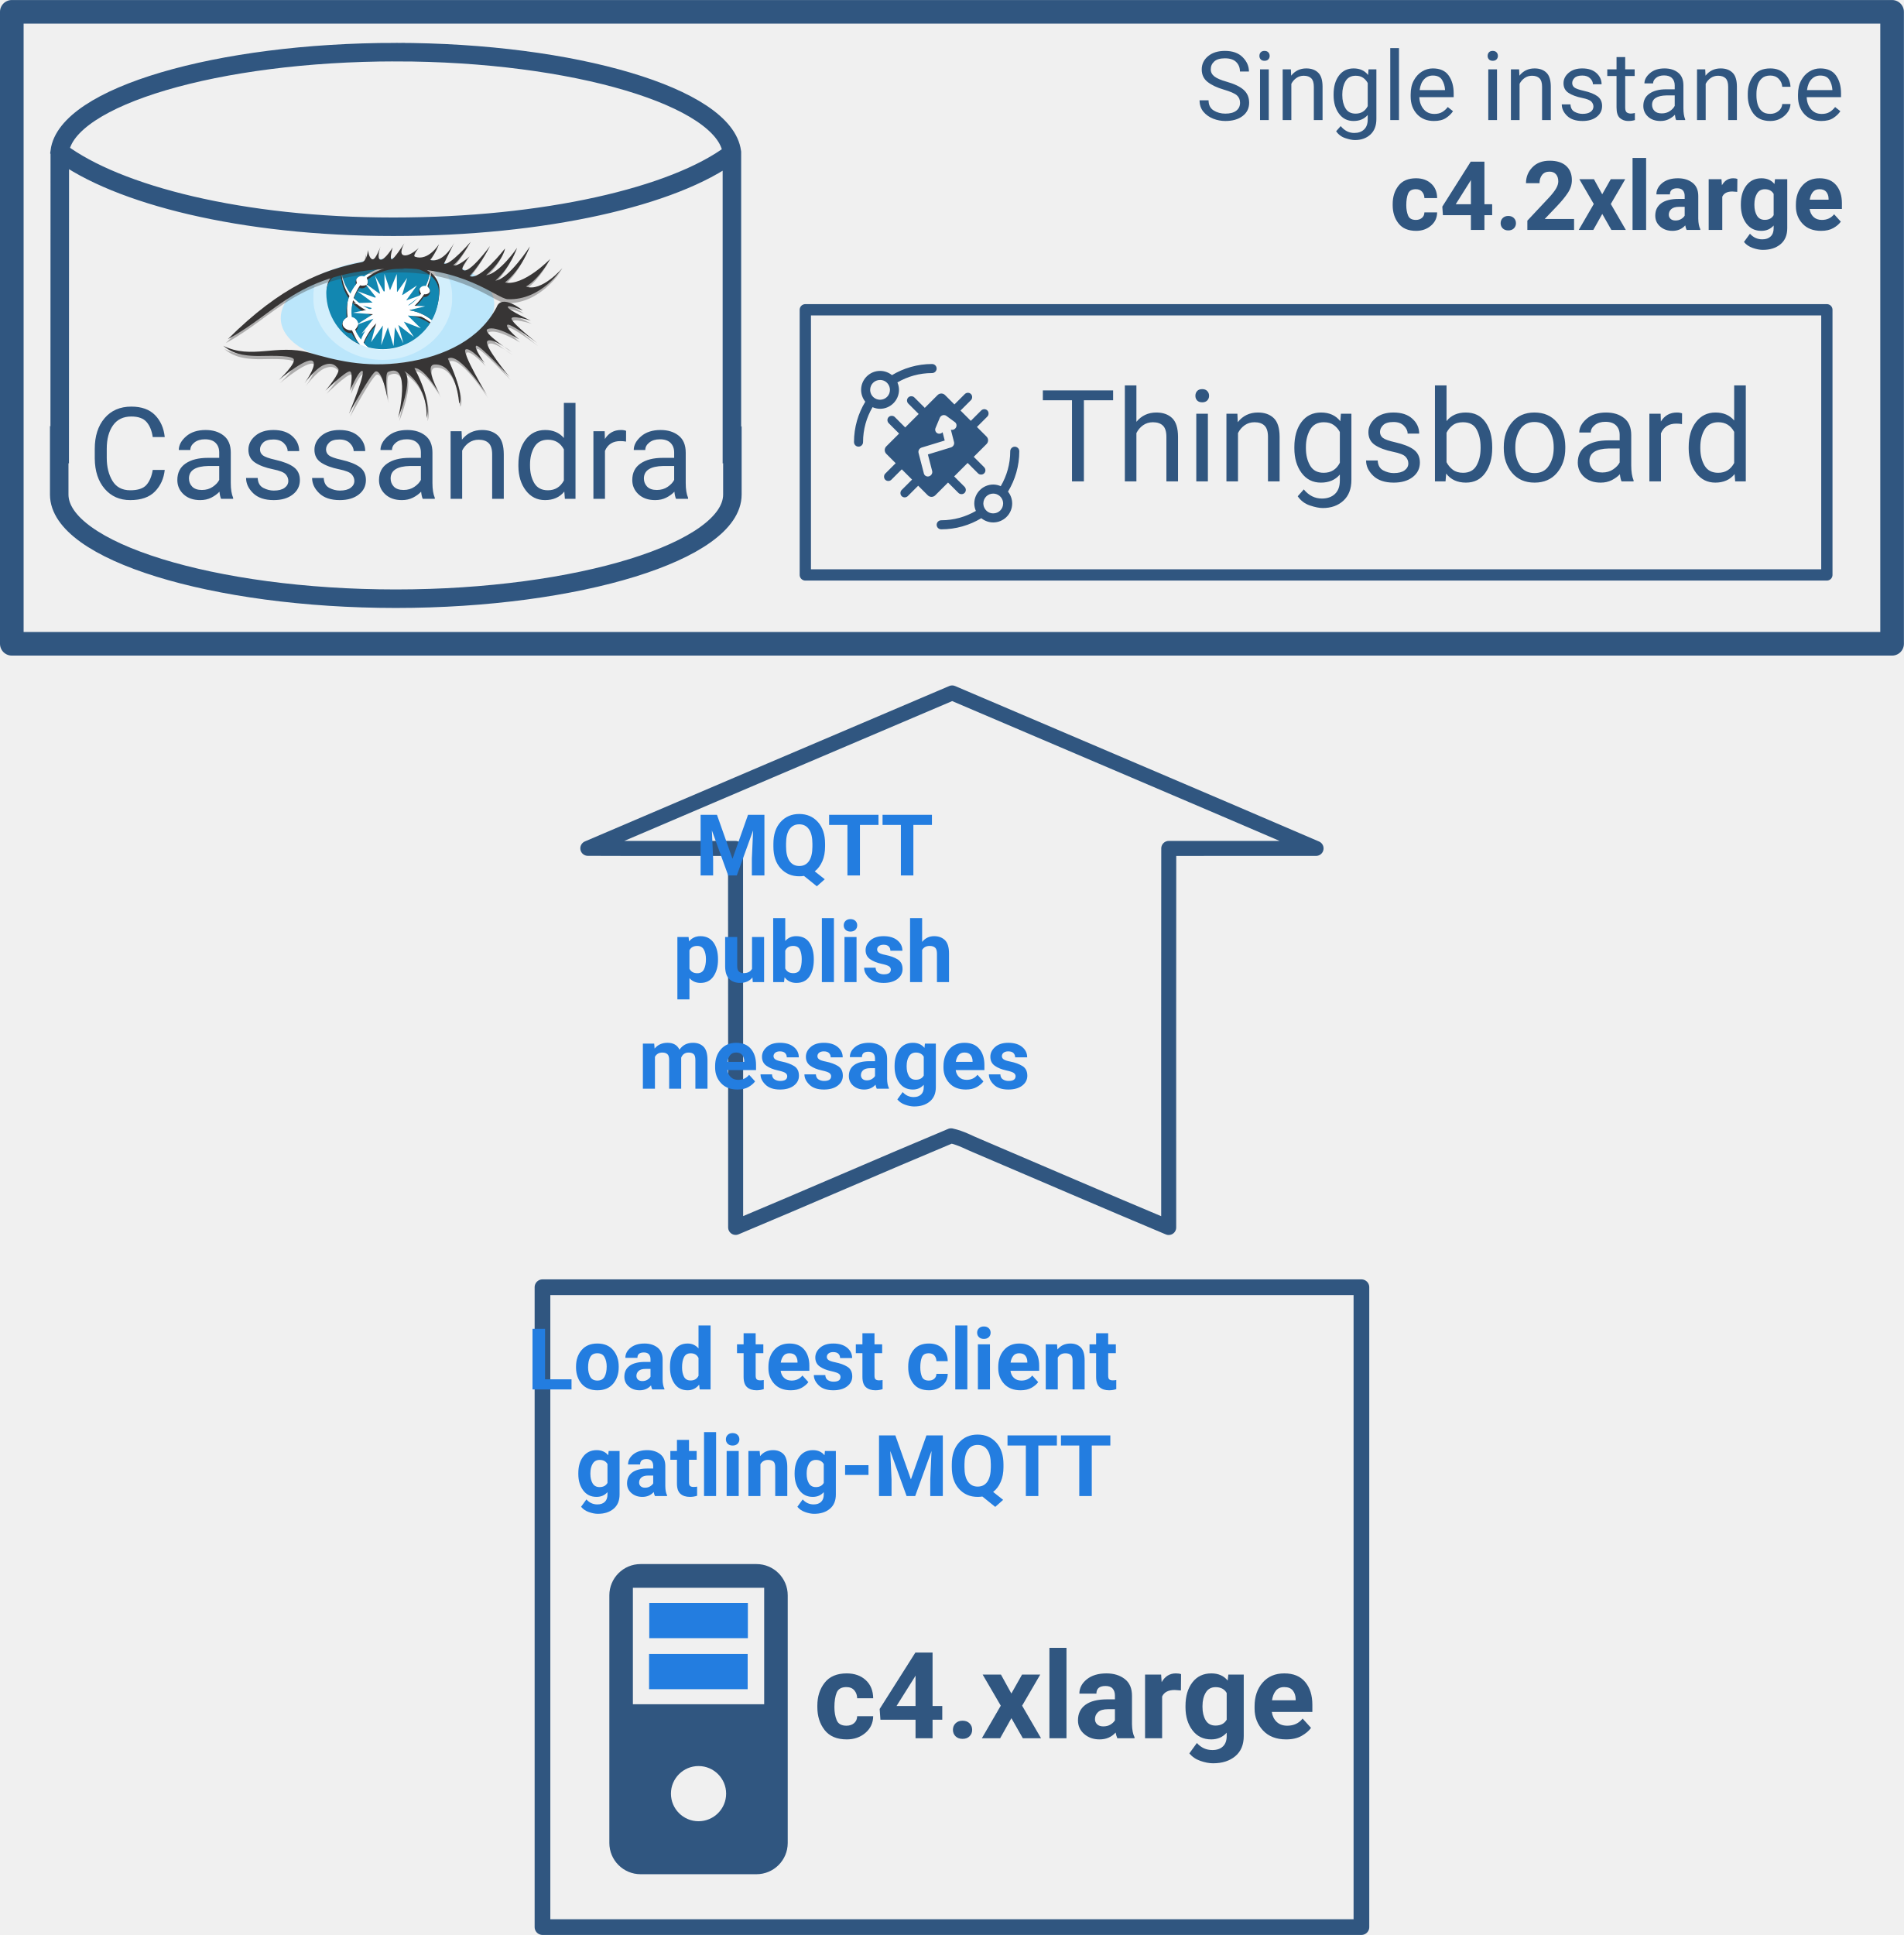
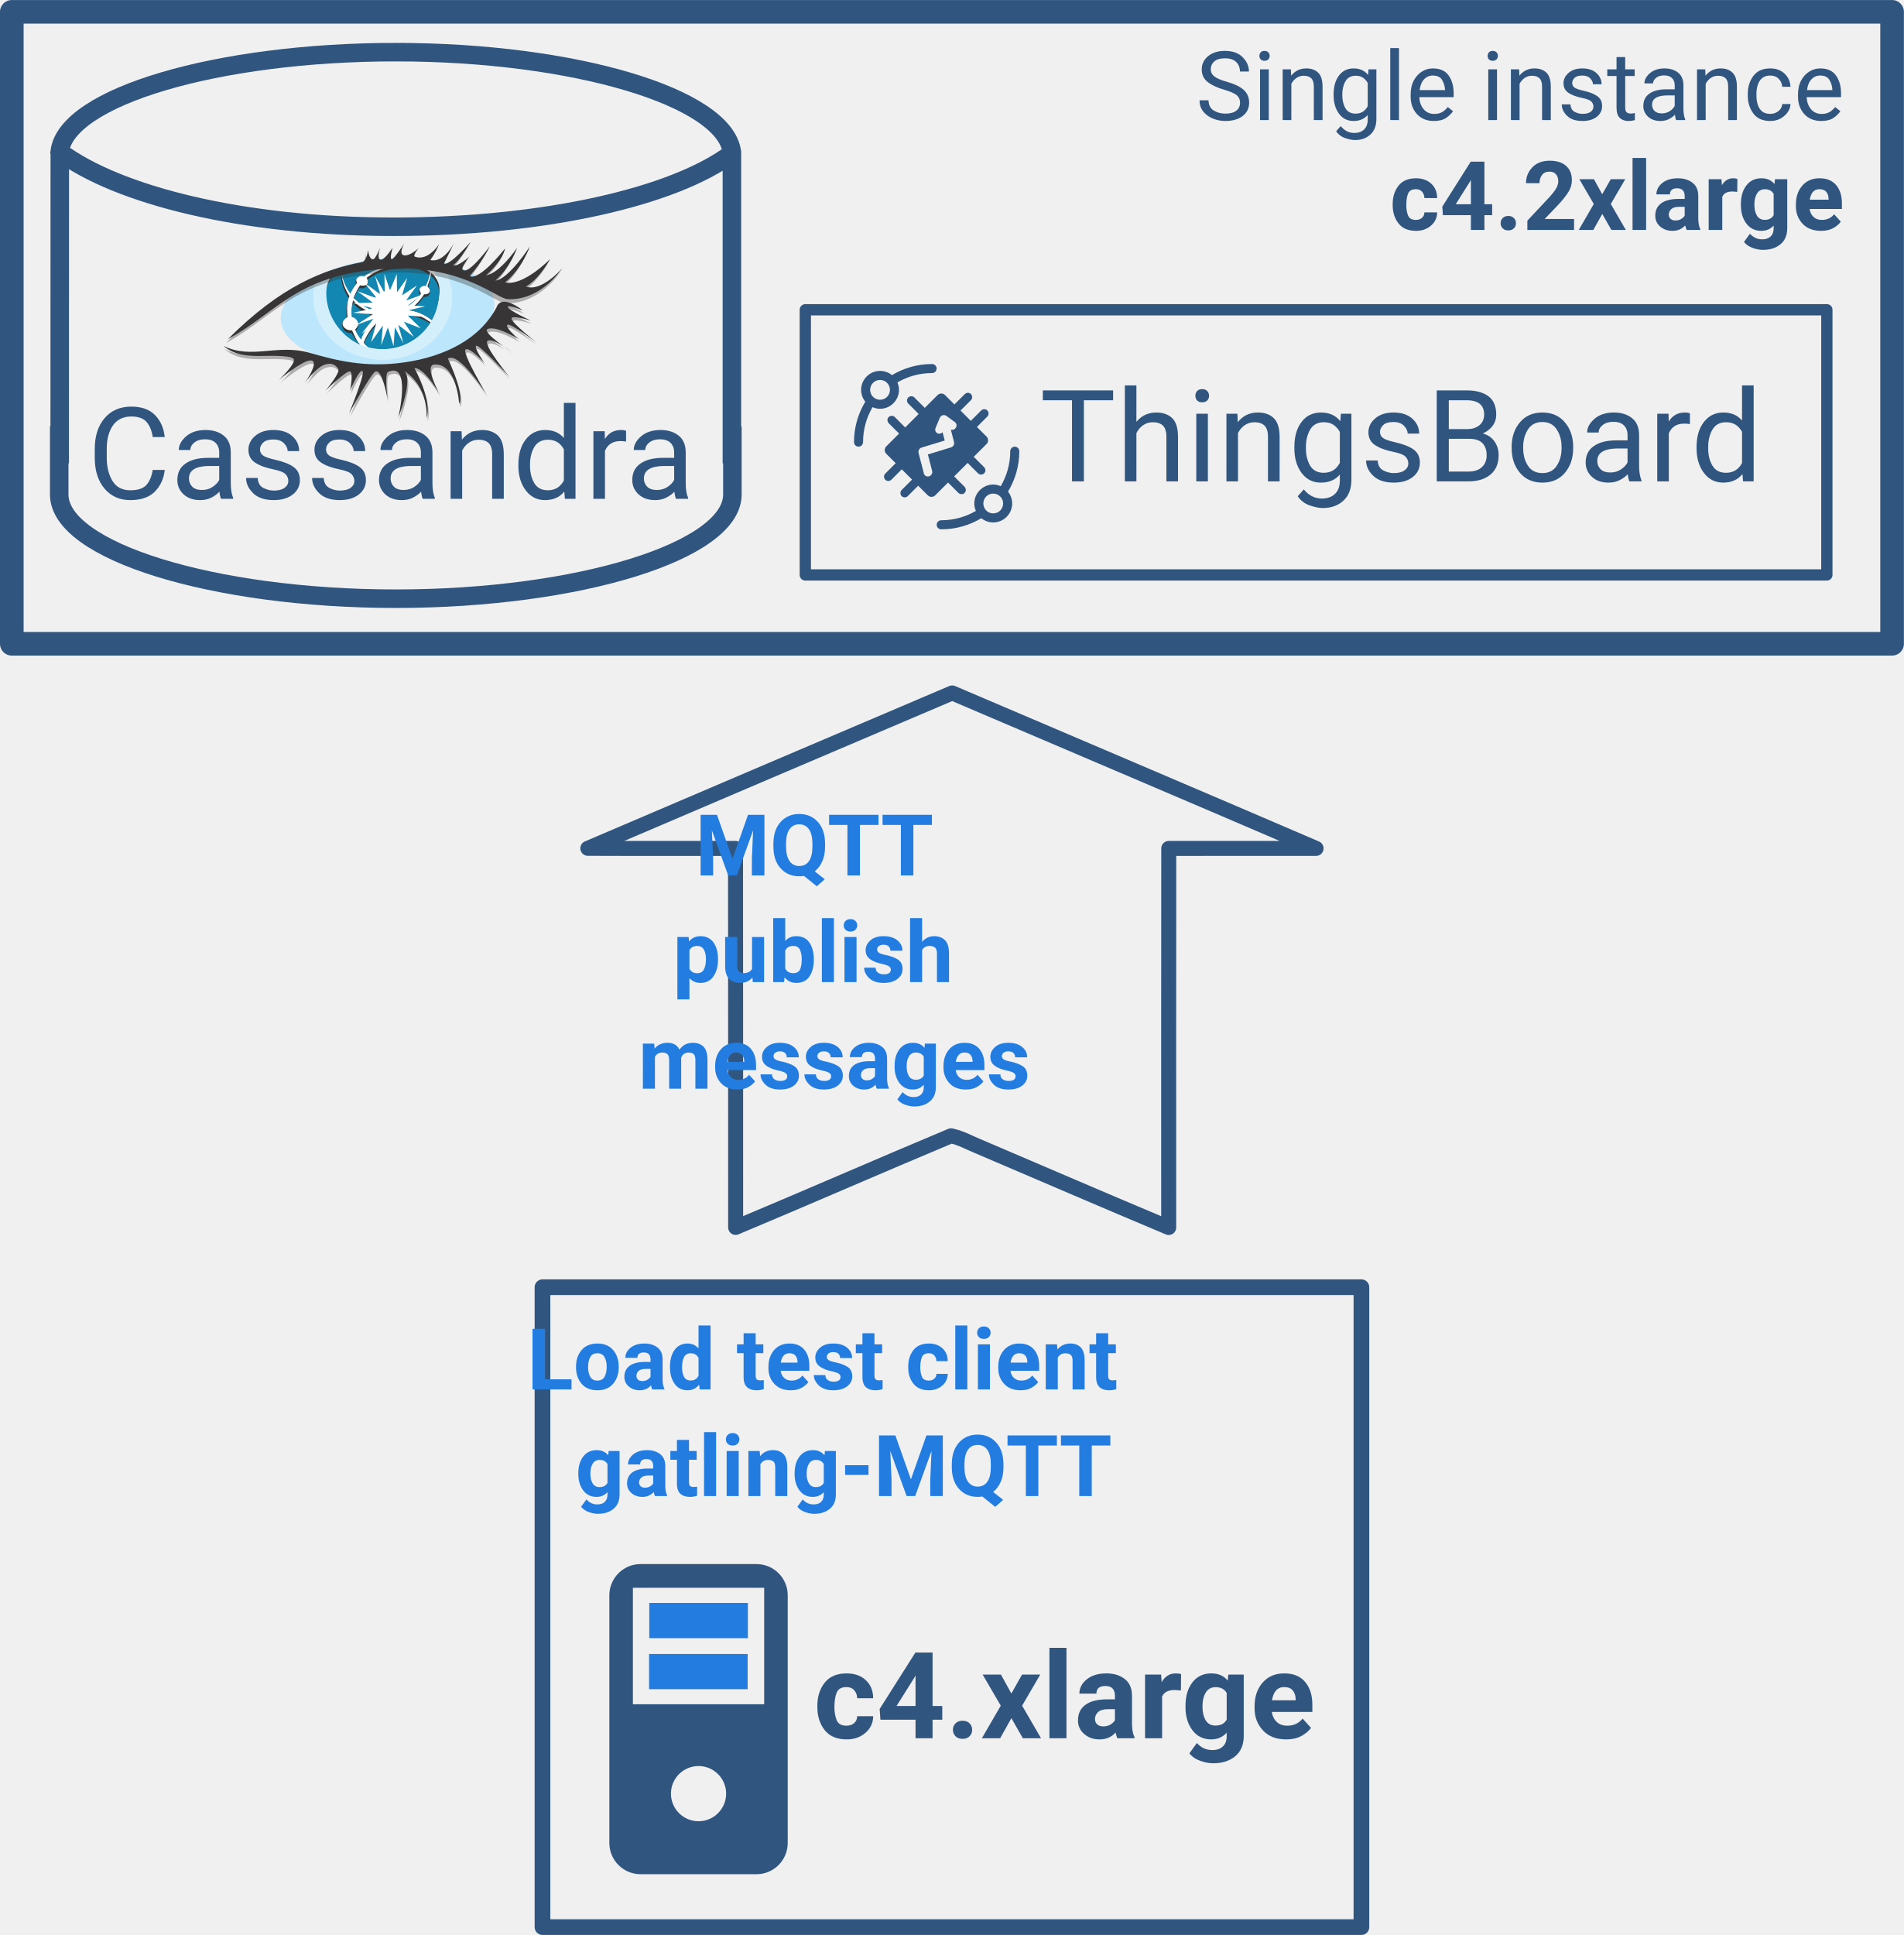
<svg xmlns="http://www.w3.org/2000/svg" id="svg4634" height="114.73mm" width="112.89mm" version="1.1" viewBox="0 0 400 406.51">
  <defs id="defs4636">
    <clipPath id="clipPath2832-7">
      <path id="path2834-5" d="m0 792h612v-792h-612v792z" />
    </clipPath>
    <clipPath id="clipPath2844-6">
      <path id="path2846-9" d="m0 792h612v-792h-612v792z" />
    </clipPath>
    <clipPath id="clipPath2852-8">
      <path id="path2854-7" d="m96.008 715.93h88.29v-62.176h-88.29v62.176z" />
    </clipPath>
    <clipPath id="clipPath2868-2">
      <path id="path2870-8" d="m0 792h612v-792h-612v792z" />
    </clipPath>
    <clipPath id="clipPath2880-2">
      <path id="path2882-9" d="m0 792h612v-792h-612v792z" />
    </clipPath>
    <clipPath id="clipPath2908-9">
      <path id="path2910-6" d="m0 792h612v-792h-612v792z" />
    </clipPath>
    <clipPath id="clipPath2936-0">
      <path id="path2938-2" d="m0 792h612v-792h-612v792z" />
    </clipPath>
    <clipPath id="clipPath2944-7">
      <path id="path2946-6" d="m121.2 708.38h45.899v-45.859h-45.899v45.859z" />
    </clipPath>
    <clipPath id="clipPath2960-1">
      <path id="path2962-3" d="m0 792h612v-792h-612v792z" />
    </clipPath>
    <clipPath id="clipPath2968-2">
      <path id="path2970-1" d="m40.403 726.19h212.4v-61.818h-212.4v61.818z" />
    </clipPath>
    <clipPath id="clipPath2988-5">
      <path id="path2990-9" d="m0 792h612v-792h-612v792z" />
    </clipPath>
    <clipPath id="clipPath2996-9">
      <path id="path2998-1" d="m39.52 688.64h199.38v-73.818h-199.38v73.818z" />
    </clipPath>
  </defs>
  <g id="layer1" transform="translate(255.42 -330.81)">
    <g id="g4494" transform="matrix(.44801 0 0 .44801 -140.99 406.99)">
      <g id="g4641" transform="translate(.19648)">
        <g id="g5265" transform="translate(-186.11 -197.61)">
          <path id="path18355" stroke-linejoin="round" d="m377.02 352.5c-57.082 24.246-113.95 48.564-170.87 72.869 23.072 0.107 46.172 0.01 69.272 0.047 0.082 59.249 0 118.49 0.049 177.72 33.928-14.2 67.067-28.755 101.02-42.955 5.006 1.101 8.434 3.219 12.543 4.852 29.82 12.721 59.449 25.524 89.514 38.139 0-59.249-0.049-118.51 0.029-177.76 23.018-0.01 46.063 0.021 69.081-0.01-56.674-24.388-113.78-48.599-170.65-72.905z" stroke="#305680" stroke-width="7.034" fill="none" />
          <text id="text4914-6-5-7-36" style="word-spacing:0px;letter-spacing:0px;text-anchor:middle;text-align:center" font-weight="bold" font-size="40px" line-height="125%" y="438.092" x="376.546" font-family="Roboto" xml:space="preserve" fill="#237de0">
            <tspan id="tspan5220" y="438.092" x="381.546">MQTT </tspan>
            <tspan id="tspan5261" y="488.092" x="376.546">publish</tspan>
            <tspan id="tspan5263" y="538.092" x="376.546">messages</tspan>
          </text>
        </g>
        <g id="g4629">
          <path id="rect6925-4-8-2-0" stroke-linejoin="round" d="m-1.222 433.57h384.04v300.06h-384.04z" stroke="#305680" stroke-linecap="round" stroke-width="7.356" fill="none" />
          <text id="text4885-3-5" style="word-spacing:0px;letter-spacing:0px;text-anchor:middle;text-align:center" font-weight="bold" font-size="40px" line-height="125%" y="481.505" x="194.836" font-family="Roboto" xml:space="preserve" fill="#237de0">
            <tspan id="tspan4434" y="481.505" x="194.836">Load test client</tspan>
            <tspan id="tspan4627" y="531.505" x="194.836">gatling-MQTT</tspan>
          </text>
          <text id="text4372-9" style="word-spacing:0px;letter-spacing:0px" font-weight="bold" font-size="56.519px" line-height="125%" y="645.066" x="125.846" font-family="Roboto" xml:space="preserve" fill="#305680">
            <tspan id="tspan4374-0" y="645.066" x="125.846">c4.xlarge</tspan>
          </text>
          <g id="g7056" transform="matrix(.79009 0 0 .79009 752.85 229.21)">
            <path id="rect6985" style="color-rendering:auto;text-decoration-color:#000000;color:#000000;isolation:auto;mix-blend-mode:normal;shape-rendering:auto;solid-color:#000000;block-progression:tb;text-decoration-line:none;text-decoration-style:solid;image-rendering:auto;white-space:normal;text-indent:0;text-transform:none" d="m-896.18 422.97c-10.242 0.001-18.543 8.303-18.544 18.545v146.99c0 10.242 8.302 18.544 18.544 18.546h68.783c10.242 0 18.545-8.304 18.546-18.546v-146.99c0-10.242-8.304-18.544-18.546-18.545zm-4.569 14.062h77.922v69.128h-77.922zm38.961 105.82c9.045-0 16.378 7.332 16.378 16.377 0 9.045-7.333 16.378-16.378 16.378-9.045-0-16.377-7.333-16.377-16.378 0-9.045 7.332-16.377 16.377-16.377z" fill="#305680" />
            <rect id="rect7039" height="20.901" width="58.525" y="446.05" x="-891.03" fill="#237de0" />
            <rect id="rect7039-4" height="20.901" width="58.525" y="476.34" x="-891.15" fill="#237de0" />
          </g>
        </g>
      </g>
      <g id="g4660">
        <path id="rect6925-4-8-2" stroke-linejoin="round" d="m-249.88-164.5h881.75v296.34h-881.75z" stroke="#305680" stroke-linecap="round" stroke-width="11.077" fill="none" />
        <text id="text4372" style="word-spacing:0px;letter-spacing:0px" font-weight="bold" xml:space="preserve" font-size="45px" line-height="125%" y="-62.233" x="396.221" font-family="Roboto" fill="#305680">
          <tspan id="tspan4374" x="396.221" y="-62.233">c4.2xlarge</tspan>
        </text>
        <text id="text4372-3" style="word-spacing:0px;letter-spacing:0px" xml:space="preserve" font-size="45px" line-height="125%" y="-113.747" x="305.332" font-family="Roboto" fill="#305680">
          <tspan id="tspan4374-4" x="305.332" y="-113.747">Single instance</tspan>
        </text>
        <g id="g4593" transform="translate(0,-10)">
          <g id="g5341" fill="#305680" transform="translate(-481.57 -31.864)">
            <g id="g4241-6-2" transform="matrix(.24223 0 0 .24223 626.63 -134.89)">
              <path id="path4278-7-1" style="color-rendering:auto;text-decoration-color:#000000;color:#000000;isolation:auto;mix-blend-mode:normal;shape-rendering:auto;solid-color:#000000;block-progression:tb;text-decoration-line:none;text-decoration-style:solid;image-rendering:auto;white-space:normal;text-indent:0;text-transform:none" d="m151.13 732.36c-28.363 0-54.915 7.915-77.613 21.537-6.472-5.262-14.605-8.191-23.067-8.194a8.766 8.766 0 0 0 -0.004 0c-20.154 0.001-36.679 16.528-36.678 36.682a8.766 8.766 0 0 0 0 0.011c0.01 8.415 2.927 16.483 8.103 22.927-13.83 22.83-21.87 49.58-21.87 78.17a8.766 8.766 0 1 0 17.531 0c0-24.702 6.719-47.748 18.378-67.574 4.566 1.985 9.473 3.15 14.519 3.157a8.766 8.766 0 0 0 0.012 0c20.155 0.001 36.683-16.527 36.682-36.682a8.766 8.766 0 0 0 0 -0.004c-0.002-4.999-1.139-9.863-3.083-14.397 19.717-11.484 42.585-18.095 67.085-18.095a8.766 8.766 0 1 0 0 -17.531zm-100.69 30.88c5.913 0.002 11.191 2.512 14.836 7.077a8.766 8.766 0 0 0 0.183 0.215c2.671 3.38 4.133 7.553 4.134 11.863-0.002 10.677-8.468 19.144-19.144 19.148-4.37-0.008-8.601-1.509-12-4.255a8.766 8.766 0 0 0 -0.012 -0.009c-4.514-3.633-7.136-9.098-7.144-14.893 0.003-10.677 8.47-19.144 19.148-19.146z" />
              <path id="path4486-0-9-6-9-7-6-5-5-0" style="color-rendering:auto;text-decoration-color:#000000;color:#000000;isolation:auto;mix-blend-mode:normal;shape-rendering:auto;solid-color:#000000;block-progression:tb;text-decoration-line:none;text-decoration-style:solid;image-rendering:auto;white-space:normal;text-indent:0;text-transform:none" d="m66.992 835.19c-1.492 1.558-2.366 3.71-2.258 6.071 0.096 2.045 0.913 4.02 2.337 5.518 6.805 6.856 20.223 20.223 20.223 20.223l11.844-11.83s-12.973-12.961-20.176-20.171c-1.604-1.633-3.75-2.314-6.012-2.324-2.358-0.011-4.467 0.954-5.959 2.512zm32.147 19.983-36.639 36.639c-3.975 3.976-3.975 10.421 0 14.397l18.156 18.156 31.753 31.753 30.478 30.478c3.976 3.976 10.422 3.976 14.398 0l24.791-24.791 37.914-37.914 36.639-36.639c3.975-3.976 3.975-10.422-0.001-14.398l-18.63-18.63-31.75-31.76-30.01-30c-3.976-3.975-10.421-3.975-14.397 0l-24.79 24.79-37.91 37.91zm37.911-37.91s-12.973-12.961-20.176-20.171c-1.604-1.633-3.75-2.314-6.012-2.324-4.717-0.023-8.434 3.862-8.217 8.583 0.096 2.045 0.913 4.02 2.337 5.518 6.805 6.856 20.223 20.223 20.223 20.223l11.844-11.83zm69.193 5.213s12.961-12.973 20.171-20.176c1.633-1.604 2.314-3.75 2.324-6.012 0.022-4.717-3.862-8.434-8.583-8.217-2.045 0.096-4.02 0.913-5.518 2.337-6.856 6.805-20.223 20.223-20.223 20.223l11.83 11.844zm31.753 31.753s12.961-12.973 20.171-20.176c1.633-1.604 2.314-3.75 2.324-6.012 0.022-4.717-3.862-8.434-8.583-8.217-2.045 0.096-4.02 0.913-5.518 2.337-6.856 6.805-20.223 20.223-20.223 20.223l11.83 11.844zm-18.009 69.667s12.973 12.961 20.178 20.169c1.604 1.632 3.75 2.314 6.012 2.324 4.717 0.022 8.434-3.861 8.217-8.583l-0.002 0.002c-0.096-2.045-0.914-4.021-2.338-5.519-6.805-6.856-20.222-20.222-20.222-20.222l-11.844 11.83zm-37.914 37.914s12.973 12.961 20.178 20.169c1.604 1.632 3.75 2.314 6.012 2.324 4.717 0.023 8.434-3.861 8.217-8.583h-0.002c-0.096-2.045-0.913-4.021-2.337-5.518-6.805-6.856-20.223-20.223-20.223-20.223l-11.844 11.83zm-69.667-5.687s-12.961 12.973-20.169 20.178c-1.632 1.604-2.314 3.75-2.324 6.012-0.023 4.717 3.861 8.434 8.583 8.217h-0.002c2.045-0.096 4.02-0.913 5.518-2.337 6.856-6.805 20.223-20.223 20.223-20.223l-11.82-11.84zm-31.743-31.74s-12.961 12.973-20.169 20.178c-1.632 1.604-2.314 3.75-2.324 6.012-0.023 4.717 3.861 8.434 8.583 8.217h-0.002c2.045-0.096 4.02-0.913 5.518-2.337 6.856-6.805 20.223-20.223 20.223-20.223l-11.829-11.85zm87.237-90.554c1.679-1.706 3.967-2.66 6.297-2.626 1.663 0.024 3.253 0.55 4.562 1.51l16.499 12.1c3.201 2.297 4.144 6.659 2.231 10.312-1.914 3.653-6.123 5.524-9.951 4.423l6.124 23.948c1.113 4.352-1.564 8.968-5.983 10.317l-44.642 13.631 8.246 31.883c1.173 4.37-1.502 9.044-5.955 10.407s-8.976-1.111-10.068-5.505l-10.282-39.769c-1.127-4.356 1.549-8.985 5.976-10.338l44.661-13.637-4.122-16.118c-2.763 3.064-7.234 3.808-10.586 1.762-3.353-2.047-4.614-6.29-2.986-10.047l8.117-19.454c0.433-1.038 1.067-1.989 1.862-2.797z" fill-rule="evenodd" />
              <path id="path4278-5-6-5" style="color-rendering:auto;text-decoration-color:#000000;color:#000000;isolation:auto;mix-blend-mode:normal;shape-rendering:auto;solid-color:#000000;block-progression:tb;text-decoration-line:none;text-decoration-style:solid;image-rendering:auto;white-space:normal;text-indent:0;text-transform:none" d="m168.87 1052.4c28.363 0 54.915-7.915 77.614-21.538 6.472 5.262 14.605 8.192 23.067 8.194a8.766 8.766 0 0 0 0.004 0c20.155-0.001 36.68-16.528 36.679-36.682a8.766 8.766 0 0 0 0 -0.011c-0.01-8.415-2.927-16.484-8.103-22.927 13.825-22.82 21.866-49.572 21.866-78.162a8.766 8.766 0 1 0 -17.531 0c0 24.703-6.719 47.749-18.378 67.575-4.566-1.985-9.473-3.15-14.519-3.157a8.766 8.766 0 0 0 -0.012 0c-20.155-0.001-36.683 16.527-36.682 36.682 0.002 4.999 1.139 9.863 3.083 14.397-19.717 11.484-42.586 18.095-67.086 18.095a8.766 8.766 0 1 0 0 17.531zm100.69-30.875c-5.913 0-11.191-2.512-14.836-7.077a8.766 8.766 0 0 0 -0.183 -0.215c-2.671-3.38-4.133-7.553-4.134-11.863 0.002-10.677 8.468-19.144 19.144-19.148 4.37 0.008 8.601 1.509 12 4.255a8.766 8.766 0 0 0 0.012 0.009c4.514 3.633 7.136 9.098 7.144 14.893-0.003 10.677-8.47 19.145-19.148 19.146z" />
            </g>
            <text id="text4885-3" style="word-spacing:0px;letter-spacing:0px" xml:space="preserve" font-size="60px" line-height="125%" y="97.534" x="713.719" font-family="Roboto">
-               <tspan id="tspan4887-2" x="713.719" y="97.534">Thingsboard</tspan>
+               <tspan id="tspan4887-2" x="713.719" y="97.534">ThingsBoard</tspan>
            </text>
          </g>
          <path id="rect6925-4-8-2-0-80" stroke-linejoin="round" d="m122.23-14.79h479.05v124.34h-479.05z" stroke="#305680" stroke-linecap="round" stroke-width="5.289" fill="none" />
        </g>
        <text id="text4885-3-2-4" style="word-spacing:0px;letter-spacing:0px" xml:space="preserve" font-size="60px" line-height="125%" y="63.87" x="-214.496" font-family="Roboto" fill="#305680">
          <tspan id="tspan4887-2-8-9" x="-214.496" y="63.87">Cassandra</tspan>
        </text>
        <g id="layer2-1" transform="matrix(.59085 0 0 .59085 -190.72 -103.39)">
          <g id="g4555-0" transform="matrix(1.25 0 0 -1.25 19.118 990)">
            <g id="g2828-7">
              <g id="g2830-5" clip-path="url(#clipPath2832-7)">
                <g id="g2836-8" transform="translate(210.88 690.48)">
                  <path id="path2838-7" d="m0 0c1.584-18.452-27.455-36.014-64.859-39.223s-69.01 9.151-70.592 27.602c-1.584 18.455 27.455 36.016 64.859 39.225 37.403 3.208 69.009-9.149 70.591-27.604" fill="#bbe6fb" />
                </g>
              </g>
            </g>
            <g id="g2840-0">
              <g id="g2842-4" clip-path="url(#clipPath2844-6)">
                <g id="g2848-8">
                  <g id="g2856-4">
                    <g id="g2858-2" opacity=".35" clip-path="url(#clipPath2852-8)">
                      <g id="g2860-9" transform="translate(141.38 715.92)">
                        <path id="path2862-6" d="m0 0c-14.268 0.232-30.964-5.433-43.387-10.738-1.293-3.726-1.989-7.689-1.989-11.797 0-21.888 19.764-39.634 44.145-39.634s44.145 17.746 44.145 39.634c0 6.927-1.984 13.435-5.463 19.101-9.939 1.545-23.609 3.209-37.451 3.434" fill="#fff" />
                      </g>
                    </g>
                  </g>
                </g>
              </g>
            </g>
            <g id="g2864-1">
              <g id="g2866-0" clip-path="url(#clipPath2868-2)">
                <g id="g2872-4" transform="translate(140.15 715.93)">
                  <path id="path2874-2" d="m0 0c-7.899 0.482-21.514-3.639-32.867-7.75-1.725-4.071-2.683-8.526-2.683-13.201 0-19.178 17.388-34.725 35.782-34.725 18.273 0 34.44 15.572 35.782 34.725 0.436 6.237-1.711 12.114-4.692 17.181-11.77 2.073-24.261 3.339-31.322 3.77" fill="#fff" />
                </g>
              </g>
            </g>
            <g id="g2876-2">
              <g id="g2878-2" clip-path="url(#clipPath2880-2)">
                <g id="g2884-0" transform="translate(119.88 697.49)">
                  <path id="path2886-5" d="m0 0c0.969 2.146 2.437 3.197 3.859 4.996-0.158 0.426-0.504 1.819-0.504 2.302 0 2.156 1.749 3.906 3.906 3.906 0.509 0 0.995-0.101 1.44-0.278 6.465 4.927 14.976 7.075 23.529 5.163 0.781-0.176 1.547-0.389 2.299-0.623-8.453 1.172-17.981-1.822-24.462-7.053 0.198-0.467 0.747-1.802 0.747-2.339 0-2.157-1.396-2.682-3.553-2.682-0.49 0-0.958 0.094-1.391 0.259-1.464-1.966-3.258-5.711-4.136-8.052 3.584-3.206 6.822-4.368 11.042-5.945-0.011 0.201 0.145 0.387 0.145 0.592 0 6.503 5.725 11.788 12.229 11.788 5.828 0 10.654-4.238 11.596-9.798 2.908 1.85 5.72 3.268 7.863 6.01-0.5 0.61-1.039 2.337-1.039 3.187 0 1.957 1.588 3.544 3.545 3.544 0.277 0 0.543-0.04 0.802-0.1 1.088 2.236 1.909 4.606 2.434 7.05-10.17 7.529-29.847 6.502-29.847 6.502s-15.658 0.817-26.258-4.349c0.707-5.111 2.746-9.97 5.754-14.08" fill="#373535" />
                </g>
                <g id="g2888-5" transform="translate(168.49 700.43)">
                  <path id="path2890-2" d="m0 0c0.719-0.648 1.111-1.217 1.42-1.771 0.951-1.71-0.957-3.275-2.914-3.275-0.199 0-0.391 0.027-0.582 0.059-2.205-3.446-6.067-7.865-9.498-10.089 5.261-0.862 10.222-2.969 14.17-6.225 2.875 5.151 5.08 12.589 5.08 18.907 0 4.809-2.123 8.334-5.328 10.92-0.168-2.576-1.543-6.179-2.348-8.526" fill="#373535" />
                </g>
                <g id="g2892-9" transform="translate(125.78 667.8)">
                  <path id="path2894-0" d="m0 0c1.753 4.841 6.065 8.592 10.144 11.892-0.597 0.817-1.492 2.84-1.865 3.798-4.975 1.513-9.377 4.345-12.791 8.094-0.025-0.109-0.056-0.215-0.082-0.324-0.643-2.881-0.761-5.768-0.441-8.584 2.382-0.444 4.185-2.531 4.185-5.042 0-1.489-1.305-3.647-2.318-4.586 1.101-2.376 1.852-3.522 3.168-5.248" fill="#373535" />
                </g>
                <g id="g2896-2" transform="translate(125.48 663.74)">
                  <path id="path2898-8" d="m0 0c-2.091 2.079-3.537 6.226-4.894 8.83-0.254-0.039-0.514-0.066-0.78-0.066-2.836 0-5.807 2.38-5.135 5.134 0.372 1.524 1.424 2.521 3.137 3.353-0.39 3.157-0.496 7.695 0.237 10.977 0.21 0.939 0.655 1.379 0.95 2.273-3.129 4.579-5.151 10.589-5.151 16.552 0 0.218 0.011 0.433 0.016 0.649-5.288-2.652-9.253-6.83-9.253-13.407 0-14.548 8.379-28.819 20.846-34.413 0.009 0.039 0.017 0.079 0.027 0.118" fill="#373535" />
                </g>
                <g id="g2900-3" transform="translate(156.13 683.85)">
                  <path id="path2902-8" d="m0 0c-1.611-4.582-5.967-7.873-11.1-7.873-2.746 0-5.265 0.947-7.267 2.521-4.127-3.214-7.871-8.86-9.774-13.758 0.854-0.919 1.449-1.675 2.407-2.49 2.887-0.752 6.863 0 9.988 0 12.57 0 23.703 5.592 30.086 15.398-4.244 2.939-9.25 5.736-14.34 6.202" fill="#373535" />
                </g>
              </g>
            </g>
            <g id="g2904-0">
              <g id="g2906-4" clip-path="url(#clipPath2908-9)">
                <g id="g2912-0" transform="translate(119.56 695.79)">
                  <path id="path2914-9" d="m0 0c0.969 2.146 2.184 4.132 3.605 5.931-0.158 0.425-0.25 0.884-0.25 1.367 0 2.156 1.749 3.906 3.906 3.906 0.509 0 0.995-0.101 1.44-0.278 6.465 4.927 14.976 7.075 23.529 5.163 0.781-0.176 1.547-0.389 2.299-0.623-8.453 1.172-17.187-1.419-23.668-6.651 0.198-0.466 0.306-0.98 0.306-1.517 0-2.157-1.749-3.906-3.906-3.906-0.49 0-0.958 0.094-1.391 0.259-1.464-1.966-2.661-4.138-3.539-6.48 3.078-3.317 6.856-5.94 11.075-7.517-0.01 0.201-0.031 0.4-0.031 0.605 0 6.503 5.271 11.775 11.775 11.775 5.828 0 10.654-4.238 11.596-9.798 2.908 1.85 5.492 4.226 7.634 6.968-0.5 0.61-0.81 1.379-0.81 2.229 0 1.957 1.588 3.544 3.545 3.544 0.277 0 0.543-0.04 0.802-0.1 1.088 2.236 1.909 4.606 2.434 7.05-10.17 7.529-29.847 6.502-29.847 6.502s-15.658 0.817-26.258-4.349c0.707-5.111 2.746-9.97 5.754-14.08" fill="#1287b1" />
                </g>
                <g id="g2916-1" transform="translate(169.04 699.85)">
                  <path id="path2918-9" d="m0 0c0.719-0.648 1.18-1.577 1.18-2.621 0-1.957-1.588-3.545-3.545-3.545-0.199 0-0.391 0.027-0.582 0.059-2.205-3.446-5.127-6.384-8.559-8.608 5.072-0.793 9.846-2.945 13.793-6.201 2.875 5.151 4.518 11.084 4.518 17.402 0 4.809-2.123 8.334-5.328 10.92-0.168-2.576-0.672-5.059-1.477-7.406" fill="#1287b1" />
                </g>
                <g id="g2920-6" transform="translate(126.33 666.64)">
                  <path id="path2922-2" d="m0 0c1.753 4.841 4.799 9.185 8.878 12.484-0.597 0.818-1.089 1.711-1.462 2.669-4.976 1.513-9.377 4.345-12.791 8.094-0.025-0.109-0.057-0.215-0.082-0.324-0.644-2.881-0.762-5.768-0.441-8.584 2.381-0.444 4.185-2.531 4.185-5.042 0-1.489-0.639-2.828-1.652-3.767 0.919-1.948 2.049-3.804 3.365-5.53" fill="#1287b1" />
                </g>
                <g id="g2924-5" transform="translate(125.46 663.8)">
                  <path id="path2926-4" d="m0 0c-2.091 2.079-3.846 4.467-5.202 7.07-0.255-0.039-0.515-0.065-0.78-0.065-2.836 0-5.135 2.299-5.135 5.134 0 2.032 1.184 3.784 2.897 4.616-0.389 3.156-0.257 6.432 0.477 9.714 0.21 0.938 0.466 1.854 0.761 2.749-3.129 4.578-4.962 10.113-4.962 16.076 0 0.218 0.01 0.433 0.015 0.648-5.288-2.651-9.253-6.83-9.253-13.406 0-14.549 8.688-27.06 21.155-32.654 0.009 0.039 0.017 0.079 0.027 0.118" fill="#1287b1" />
                </g>
                <g id="g2928-4" transform="translate(155.81 682.15)">
                  <path id="path2930-9" d="m0 0c-1.611-4.582-5.967-7.873-11.1-7.873-2.746 0-5.265 0.947-7.267 2.521-4.127-3.214-7.242-7.595-9.144-12.494 0.853-0.919 1.765-1.785 2.723-2.599 2.888-0.752 5.917-1.155 9.042-1.155 12.57 0 23.621 6.49 30.004 16.295-4.244 2.94-9.168 4.839-14.258 5.305" fill="#1287b1" />
                </g>
              </g>
            </g>
            <g id="g2932-9">
              <g id="g2934-3" clip-path="url(#clipPath2936-0)">
                <g id="g2940-6">
                  <g id="g2948-5">
                    <g id="g2950-0" clip-path="url(#clipPath2944-7)">
                      <g id="g2952-2" transform="translate(156.22 685.19)">
                        <path id="path2954-9" d="m0 0 10.879 2.595-10.92 0.557 8.887 6.792-10.084-3.615 6.853 9.497-9.465-6.291l3.309 11.117-6.5-9.163-0.148 11.579-4.277-10.314-3.566 10.437 0.193-12.295-6.163 11.021 3.335-11.702-9.997 7.27 7.831-9.84-12.411 4.564 9.795-7.247-12.56-0.386 12.842-3.314-12.853-2.779 12.687-0.92-10.699-6.851 11.017 3.994-7.644-9.681 9.659 7.79-3.478-12.991 7.457 10.572-1.045-12.486 4.233 11.319 3.603-11.897 0.876 11.933 5.348-10.181-3.16 11.645 9.793-7.586-6.322 9.672 10.744-4.186-8.215 8.073 11.016-0.866-10.85 4.164z" fill="#fff" />
                      </g>
                    </g>
                  </g>
                </g>
              </g>
            </g>
            <g id="g2956-4">
              <g id="g2958-3" clip-path="url(#clipPath2960-1)">
                <g id="g2964-5">
                  <g id="g2972-7">
                    <g id="g2974-4" opacity=".35" clip-path="url(#clipPath2968-2)">
                      <g id="g2976-3" transform="translate(40.403 664.37)">
                        <path id="path2978-1" d="m0 0c33.74 33.739 60.687 44.155 85.143 48.91 3.236 0.629 3.848 7.7 3.848 7.7s0.453-5.208 2.718-5.887c2.264-0.68 5.207 8.152 5.207 8.152s-2.717-7.926 0-8.379c2.718-0.453 7.699 7.699 7.699 7.699s-2.037-7.019-0.678-7.472c1.357-0.453 8.15 10.189 8.15 10.189s-4.076-7.019-0.226-7.699c3.851-0.679 9.467 4.791 9.467 4.791s-4.416-5.005-2.448-5.696c8.379-2.945 15.159 7.945 15.159 7.945s-1.571-4.775-5.647-9.983c8.83-2.264 15.389 11.039 15.389 11.039l-6.559-13.303c3.397-1.813 16.985 13.812 16.985 13.812s-7.02-12.228-11.096-14.718c2.264-1.812 10.416 5.434 10.416 5.434s-6.567-8.151-4.076-8.604c3.623-2.944 16.982 15.171 16.982 15.171s-5.207-10.642-12.906-19.021c6.435-3.219 22.418 17.436 22.418 17.436s-0.453-6.567-12.002-16.983c8.605 1.132 19.701 17.436 19.701 17.436s-4.076-12.228-13.814-20.832c8.449 0.879 21.964 21.738 21.964 21.738s-5.207-14.492-15.849-22.871c11.775-2.604 28.758 14.945 28.758 14.945s-6.68-12.455-15.399-17.549c9.738-3.736 23.098 11.662 23.098 11.662s-13.36-20.607-34.645-19.701c-6.984 0.297-28.109 21.188-73.368 19.474-59.781-2.265-72.461-27.626-104.39-44.835" fill="#373535" />
                      </g>
                    </g>
                  </g>
                </g>
                <g id="g2980-4" transform="translate(41.786 666.93)">
                  <path id="path2982-6" d="m0 0c33.74 33.739 60.686 44.154 85.142 48.91 3.237 0.629 3.849 7.699 3.849 7.699s0.452-5.209 2.718-5.887c2.264-0.679 5.207 8.151 5.207 8.151s-2.717-7.926 0-8.378c2.718-0.452 7.699 7.699 7.699 7.699s-2.037-7.019-0.68-7.472c1.359-0.453 8.152 10.19 8.152 10.19s-4.076-7.02-0.226-7.699c3.849-0.68 9.467 4.79 9.467 4.79s-4.416-5.005-2.448-5.696c8.379-2.944 15.157 7.945 15.157 7.945s-1.571-4.775-5.645-9.983c8.83-2.265 15.389 11.04 15.389 11.04l-6.559-13.305c3.397-1.811 16.983 13.812 16.983 13.812s-7.018-12.226-11.094-14.717c2.264-1.812 10.416 5.434 10.416 5.434s-6.567-8.152-4.076-8.604c3.623-2.945 16.982 15.171 16.982 15.171s-5.209-10.643-12.906-19.021c6.435-3.22 22.418 17.436 22.418 17.436s-0.453-6.568-12.002-16.984c8.605 1.133 19.701 17.437 19.701 17.437s-4.076-12.228-13.814-20.833c8.449 0.879 21.964 21.738 21.964 21.738s-5.207-14.492-15.849-22.87c11.775-2.604 28.758 14.944 28.758 14.944s-6.68-12.453-15.399-17.548c9.738-3.736 23.098 11.662 23.098 11.662s-13.36-20.607-34.647-19.701c-6.982 0.298-28.107 21.189-73.367 19.474-59.791-2.264-72.472-27.625-104.4-44.834" fill="#373535" />
                </g>
              </g>
            </g>
            <g id="g2984-9">
              <g id="g2986-4" clip-path="url(#clipPath2988-5)">
                <g id="g2992-2">
                  <g id="g3000-6">
                    <g id="g3002-4" opacity=".35" clip-path="url(#clipPath2996-9)">
                      <g id="g3004-1" transform="translate(39.52 660.68)">
                        <path id="path3006-2" d="m0 0c17.832-8.945 34.137 1.358 54.686-4.433 15.623-4.404 34.645-9.833 60.458-6.096 25.814 3.735 47.893 14.944 58.424 34.985 3.283 8.943 16.642-2.039 16.642-2.039s-9.736 4.076-9.509 2.151c0.226-1.924 14.605-8.604 14.605-8.604s-13.021 4.076-12.228 1.019 16.302-15.285 16.302-15.285-17.548 13.36-19.019 11.549c-1.473-1.812 7.472-9.172 7.472-9.172s-14.832 9.172-20.041 6.467c-3.746-1.943 15.399-14.506 15.399-14.506s-12.455 9.512-15.399 7.021c-2.943-2.492 14.04-22.871 14.04-22.871s-19.249 20.833-21.172 19.814c-1.926-1.019 5.32-10.983 5.32-10.983s-9.51 10.417-12.113 8.605c-2.604-1.812 13.586-28.871 13.586-28.871s-17.549 27.738-24.795 23.098c11.379-24.966 7.133-28.533 7.133-28.533s-1.452 25.47-15.625 24.796c-7.133-0.34 3.396-19.021 3.396-19.021s-9.691 17.062-16.145 16.722c11.895-22.511 7.655-31.667 7.655-31.667s1.967 19.226-14.166 29.925c6.113-5.433-3.836-29.925-3.836-29.925s8.752 36.091-6.455 29.21c-2.403-1.085-0.17-18.002-0.17-18.002s-3.057 19.362-7.641 18.342c-2.673-0.593-16.984-26.833-16.984-26.833s11.719 28.362 8.153 27.173c-2.598-0.867-7.473-12.568-7.473-12.568s2.377 11.549 0 12.228c-2.377 0.68-15.625-12.228-15.625-12.228s9.851 11.549 8.152 13.927c-2.574 3.603-5.591 3.772-9.171 2.377-5.209-2.03-12.227-11.548-12.227-11.548s6.996 9.637 5.773 13.247c-1.963 5.8-22.077-11.209-22.077-11.209s11.888 11.209 9.171 13.587c-2.717 2.377-17.471 1.642-22.078 1.655-13.591 0.042-18.299 3.229-22.423 6.496" fill="#373535" />
                      </g>
                    </g>
                  </g>
                </g>
                <g id="g3008-8" transform="translate(38.841 662.72)">
                  <path id="path3010-8" d="m0 0c17.832-8.945 34.136 1.358 54.685-4.434 15.623-4.402 34.646-9.832 60.46-6.095 25.814 3.736 47.891 14.945 58.422 34.984 3.283 8.944 16.642-2.037 16.642-2.037s-9.736 4.075-9.509 2.15c0.226-1.924 14.605-8.604 14.605-8.604s-13.021 4.075-12.228 1.018c0.793-3.056 16.304-15.284 16.304-15.284s-17.55 13.361-19.021 11.548c-1.471-1.811 7.473-9.17 7.473-9.17s-14.833 9.17-20.041 6.467c-3.747-1.944 15.398-14.506 15.398-14.506s-12.455 9.511-15.398 7.02c-2.944-2.492 14.041-22.871 14.041-22.871s-19.25 20.833-21.174 19.814c-1.924-1.02 5.322-10.982 5.322-10.982s-9.512 10.416-12.115 8.604c-2.604-1.811 13.586-28.871 13.586-28.871s-17.549 27.739-24.795 23.097c11.379-24.965 7.133-28.532 7.133-28.532s-1.452 25.47-15.625 24.795c-7.133-0.34 3.396-19.02 3.396-19.02s-9.691 17.063-16.144 16.723c11.896-22.512 7.654-31.668 7.654-31.668s1.967 19.227-14.166 29.926c6.113-5.434-3.836-29.926-3.836-29.926s8.754 36.091-6.453 29.21c-2.403-1.086-0.17-18.002-0.17-18.002s-3.059 19.361-7.642 18.342c-2.674-0.593-16.985-26.833-16.985-26.833s11.719 28.362 8.153 27.172c-2.598-0.865-7.473-12.566-7.473-12.566s2.378 11.548 0 12.227c-2.377 0.679-15.624-12.227-15.624-12.227s9.851 11.548 8.151 13.926c-2.574 3.603-5.591 3.771-9.17 2.376-5.21-2.029-12.228-11.547-12.228-11.547s6.996 9.638 5.774 13.247c-1.964 5.799-22.077-11.209-22.077-11.209s11.888 11.209 9.17 13.586c-2.711 2.378-17.465 1.642-22.072 1.656-13.586 0.043-18.293 3.229-22.417 6.496" fill="#373535" />
                </g>
              </g>
            </g>
          </g>
        </g>
        <path id="path25568-0-7-8" d="m-227.37-98.848c27.023 20.209 85.3 35.13 156.35 35.13 71.052 0 131.71-14.13 158.73-34.334m-157.52-47.548c-83.547 0-154.31 20.907-157.6 46.568l0.029 0.052-0.043 137.63c-0.073-0.054-0.153-0.107-0.226-0.162v23.363c0 26.481 72.276 48.851 157.84 48.851s157.84-22.37 157.84-48.851v-23.363c-0.073 0.054-0.153 0.107-0.226 0.162v-136.74-0.507l-0.025-0.174c-3.281-25.658-74.043-46.828-157.59-46.828z" stroke="#305680" stroke-width="8.68" fill="none" />
      </g>
    </g>
  </g>
</svg>
